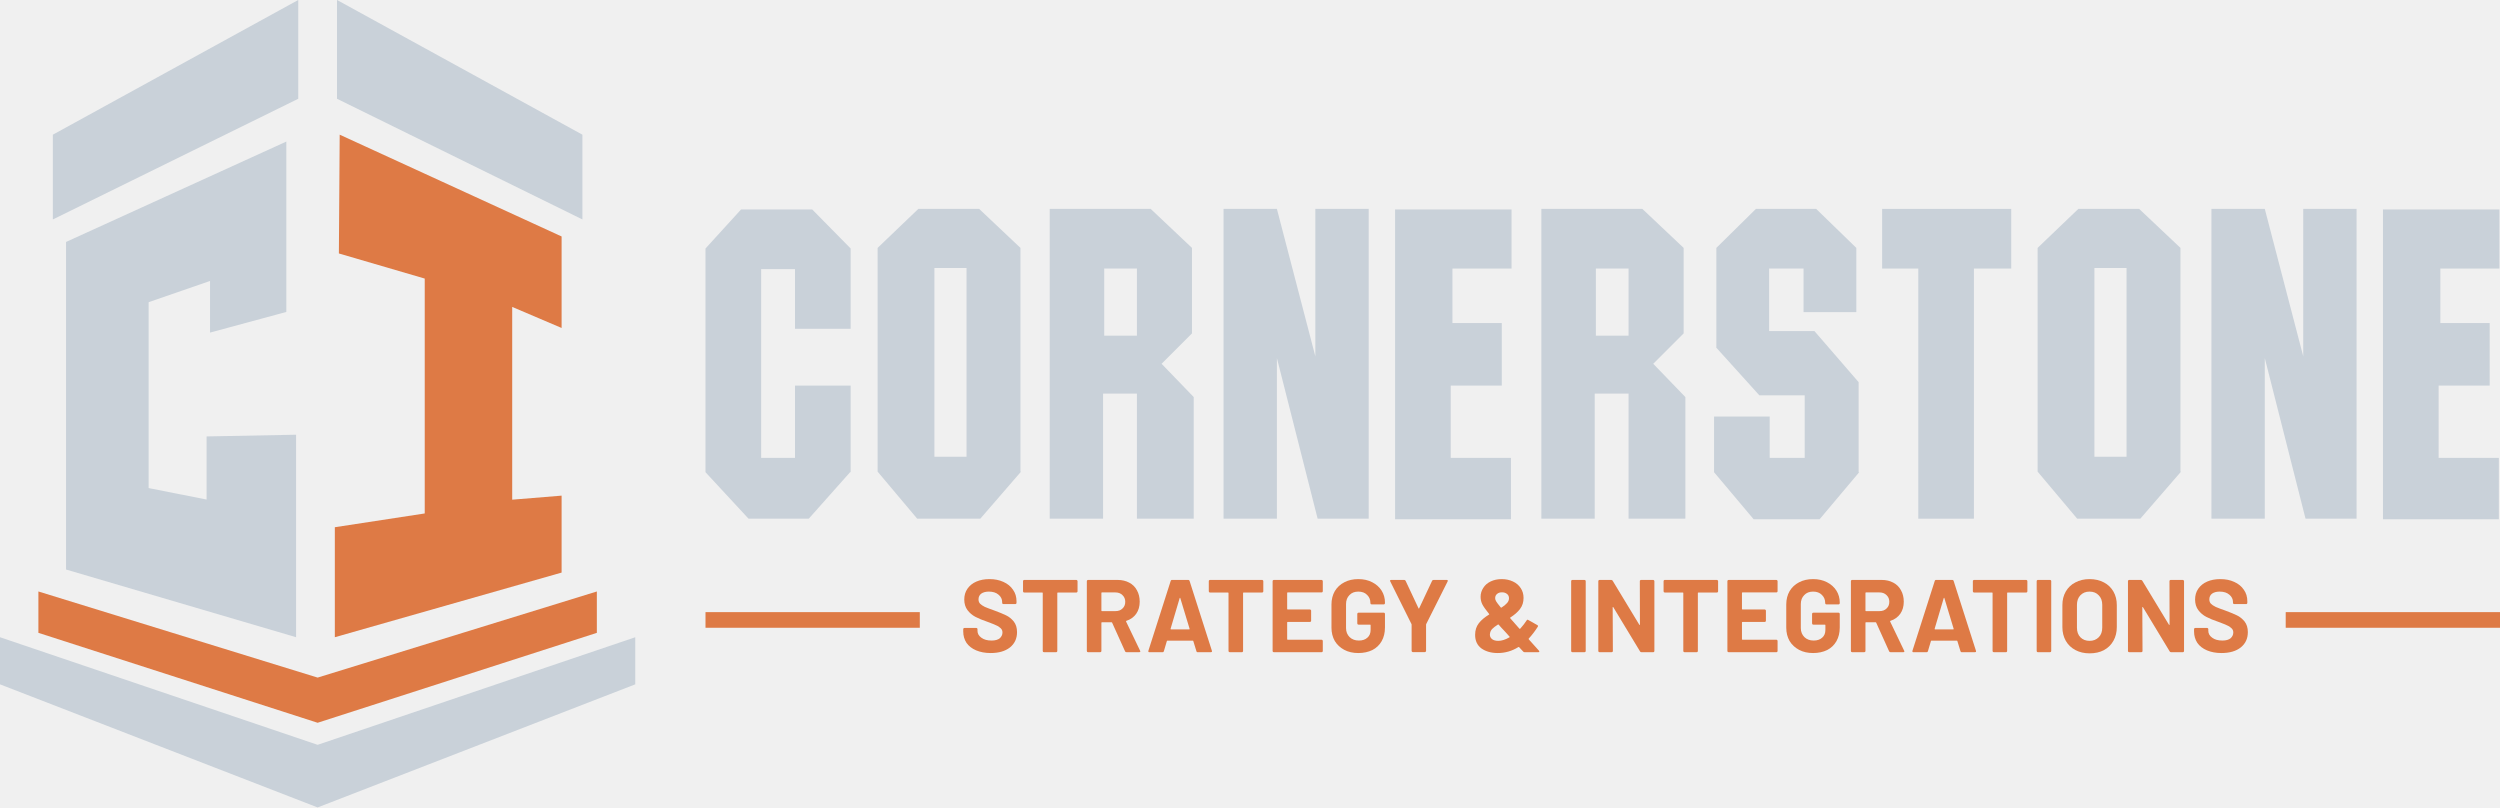
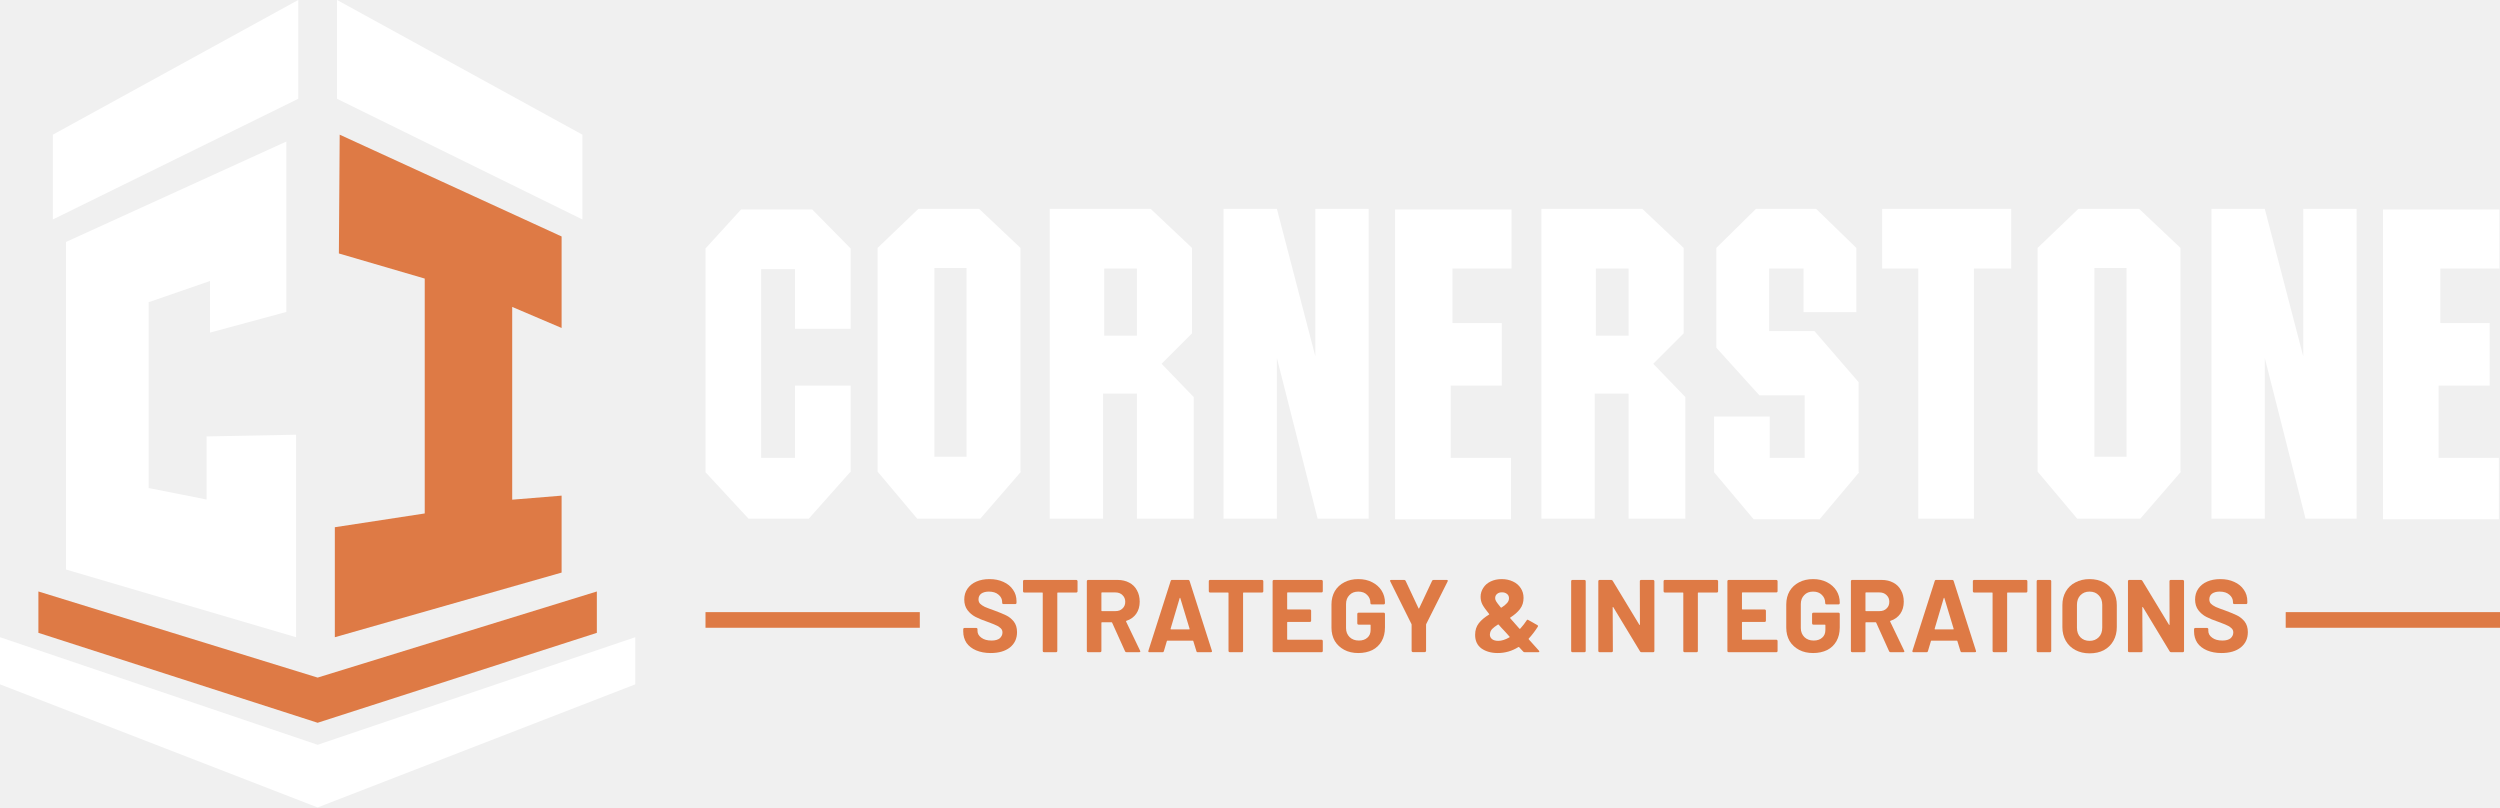
<svg xmlns="http://www.w3.org/2000/svg" xmlns:xlink="http://www.w3.org/1999/xlink" role="img" aria-label="Cornerstone Strategy &amp; Integrations" version="1.1" viewBox="7.38 124.25 345.24 111.51">
  <defs>
    <clipPath id="clip_1">
      <path transform="matrix(1,0,0,-1,0,360)" d="M0 360H360V0H0Z" />
    </clipPath>
    <clipPath id="clip_2">
      <path transform="matrix(1,0,0,-1,0,360)" d="M139.885 142.473H318.336V157.803H139.885Z" />
    </clipPath>
    <path id="font_3_119" d="M.301-.008C.248-.008 .201 .001 .161 .018 .121 .035 .09 .059 .068 .09 .047 .122 .036 .159 .036 .201V.223C.036 .226 .037 .229 .039 .231 .042 .234 .045 .235 .048 .235H.162C.165 .235 .168 .234 .171 .231 .173 .229 .174 .226 .174 .223V.208C.174 .181 .186 .159 .211 .141 .236 .122 .269 .113 .311 .113 .346 .113 .373 .121 .39 .135 .407 .151 .416 .169 .416 .191 .416 .207 .411 .22 .4 .231 .389 .242 .375 .252 .356 .26 .338 .269 .309 .28 .269 .295 .224 .31 .186 .326 .155 .342 .124 .358 .098 .38 .077 .408 .057 .435 .046 .469 .046 .51 .046 .55 .056 .585 .077 .615 .098 .645 .126 .668 .163 .684 .2 .7 .242 .708 .29 .708 .341 .708 .386 .699 .425 .681 .465 .663 .496 .638 .518 .605 .541 .573 .552 .536 .552 .493V.478C.552 .475 .551 .472 .548 .469 .546 .467 .543 .466 .54 .466H.425C.422 .466 .419 .467 .416 .469 .414 .472 .413 .475 .413 .478V.486C.413 .514 .401 .538 .378 .557 .355 .577 .324 .587 .284 .587 .253 .587 .228 .58 .21 .567 .193 .554 .184 .535 .184 .512 .184 .495 .189 .481 .199 .47 .21 .459 .225 .449 .245 .439 .266 .43 .297 .418 .34 .403 .387 .386 .424 .37 .451 .357 .479 .344 .503 .324 .525 .298 .546 .271 .557 .237 .557 .195 .557 .132 .534 .083 .488 .046 .442 .01 .38-.008 .301-.008Z" />
    <path id="font_3_125" d="M.544 .7C.547 .7 .55 .699 .552 .696 .555 .694 .556 .691 .556 .688V.59C.556 .587 .555 .584 .552 .581 .55 .579 .547 .578 .544 .578H.365C.362 .578 .36 .576 .36 .573V.012C.36 .009 .359 .006 .356 .003 .354 .001 .351 0 .348 0H.231C.228 0 .225 .001 .222 .003 .22 .006 .219 .009 .219 .012V.573C.219 .576 .217 .578 .214 .578H.04C.037 .578 .034 .579 .031 .581 .029 .584 .028 .587 .028 .59V.688C.028 .691 .029 .694 .031 .696 .034 .699 .037 .7 .04 .7H.544Z" />
    <path id="font_3_116" d="M.445 0C.438 0 .434 .003 .431 .009L.306 .286C.305 .289 .303 .29 .3 .29H.207C.204 .29 .202 .288 .202 .285V.012C.202 .009 .201 .006 .199 .003 .196 .001 .193 0 .19 0H.073C.07 0 .067 .001 .064 .003 .062 .006 .061 .009 .061 .012V.688C.061 .691 .062 .694 .064 .696 .067 .699 .07 .7 .073 .7H.359C.402 .7 .439 .691 .471 .674 .504 .657 .529 .632 .546 .6 .564 .568 .573 .531 .573 .489 .573 .444 .562 .405 .539 .372 .516 .34 .485 .317 .444 .304 .441 .303 .44 .3 .441 .297L.577 .014C.578 .011 .579 .009 .579 .008 .579 .003 .575 0 .568 0H.445M.207 .579C.204 .579 .202 .577 .202 .574V.403C.202 .4 .204 .398 .207 .398H.338C.366 .398 .389 .406 .406 .423 .424 .44 .433 .461 .433 .488 .433 .515 .424 .536 .406 .553 .389 .57 .366 .579 .338 .579H.207Z" />
    <path id="font_3_4" d="M.506 0C.499 0 .495 .003 .493 .01L.463 .108C.462 .111 .46 .112 .458 .112H.212C.21 .112 .208 .111 .207 .108L.178 .01C.176 .003 .172 0 .165 0H.038C.034 0 .031 .001 .029 .003 .027 .006 .027 .009 .028 .014L.244 .69C.246 .697 .25 .7 .257 .7H.414C.421 .7 .425 .697 .427 .69L.643 .014C.644 .013 .644 .011 .644 .009 .644 .003 .64 0 .633 0H.506M.243 .227C.242 .223 .244 .221 .247 .221H.423C.427 .221 .428 .223 .427 .227L.337 .524C.336 .527 .335 .528 .334 .527 .333 .527 .332 .526 .331 .524L.243 .227Z" />
    <path id="font_3_39" d="M.547 .591C.547 .588 .546 .585 .543 .582 .541 .58 .538 .579 .535 .579H.207C.204 .579 .202 .577 .202 .574V.419C.202 .416 .204 .414 .207 .414H.422C.425 .414 .428 .413 .43 .41 .433 .408 .434 .405 .434 .402V.305C.434 .302 .433 .299 .43 .296 .428 .294 .425 .293 .422 .293H.207C.204 .293 .202 .291 .202 .288V.126C.202 .123 .204 .121 .207 .121H.535C.538 .121 .541 .12 .543 .117 .546 .115 .547 .112 .547 .109V.012C.547 .009 .546 .006 .543 .003 .541 .001 .538 0 .535 0H.073C.07 0 .067 .001 .064 .003 .062 .006 .061 .009 .061 .012V.688C.061 .691 .062 .694 .064 .696 .067 .699 .07 .7 .073 .7H.535C.538 .7 .541 .699 .543 .696 .546 .694 .547 .691 .547 .688V.591Z" />
    <path id="font_3_58" d="M.307-.008C.256-.008 .21 .002 .171 .023 .132 .044 .101 .072 .079 .109 .058 .146 .047 .189 .047 .238V.462C.047 .511 .058 .554 .079 .591 .101 .628 .132 .657 .171 .677 .21 .698 .256 .708 .307 .708 .358 .708 .402 .698 .441 .678 .48 .658 .511 .631 .533 .596 .554 .562 .565 .524 .565 .482V.475C.565 .472 .564 .469 .561 .466 .559 .464 .556 .463 .553 .463H.436C.433 .463 .43 .464 .427 .466 .425 .469 .424 .472 .424 .475V.478C.424 .509 .413 .535 .392 .555 .371 .577 .342 .587 .307 .587 .271 .587 .242 .576 .221 .553 .199 .531 .188 .502 .188 .466V.234C.188 .198 .2 .169 .223 .146 .246 .124 .276 .113 .312 .113 .347 .113 .374 .122 .395 .141 .416 .159 .426 .184 .426 .217V.262C.426 .265 .424 .267 .421 .267H.309C.306 .267 .303 .268 .3 .27 .298 .273 .297 .276 .297 .279V.371C.297 .374 .298 .377 .3 .38 .303 .382 .306 .383 .309 .383H.553C.556 .383 .559 .382 .561 .38 .564 .377 .565 .374 .565 .371V.239C.565 .188 .554 .144 .533 .107 .512 .07 .482 .041 .443 .021 .404 .002 .358-.008 .307-.008Z" />
    <path id="font_3_154" d="M.25 .001C.247 .001 .244 .002 .242 .005 .239 .007 .238 .01 .238 .013V.266C.238 .269 .238 .271 .237 .272L.031 .686C.03 .689 .029 .691 .029 .692 .029 .697 .033 .7 .04 .7H.166C.173 .7 .177 .697 .18 .691L.305 .425C.307 .421 .309 .421 .311 .425L.436 .691C.439 .697 .443 .7 .45 .7H.578C.583 .7 .586 .699 .587 .696 .589 .694 .589 .691 .587 .686L.379 .272C.378 .271 .378 .269 .378 .266V.013C.378 .01 .377 .007 .374 .005 .372 .002 .369 .001 .366 .001H.25Z" />
    <path id="font_3_3" d="" />
    <path id="font_3_618" d="M.654 .015C.657 .011 .658 .008 .658 .007 .658 .002 .654 0 .647 0H.516C.51 0 .505 .002 .501 .007L.462 .049C.461 .051 .458 .051 .455 .05 .393 .011 .326-.008 .255-.008 .192-.008 .14 .007 .098 .036 .057 .066 .036 .11 .036 .168 .036 .213 .048 .25 .072 .281 .096 .312 .129 .339 .17 .364 .174 .367 .174 .369 .171 .371 .138 .412 .116 .443 .105 .465 .094 .488 .089 .512 .089 .537 .089 .568 .098 .597 .115 .623 .132 .65 .155 .67 .186 .685 .217 .7 .253 .708 .293 .708 .334 .708 .37 .7 .402 .685 .435 .67 .46 .648 .478 .62 .496 .593 .505 .561 .505 .526 .505 .485 .494 .449 .471 .419 .448 .388 .416 .361 .377 .336 .374 .334 .373 .332 .376 .329L.465 .228C.468 .225 .47 .225 .473 .228 .498 .256 .519 .283 .535 .308 .539 .315 .544 .317 .551 .312L.638 .263C.645 .259 .647 .254 .643 .247 .615 .203 .586 .165 .555 .132 .553 .13 .554 .127 .557 .123L.654 .015M.296 .58C.276 .58 .26 .575 .248 .564 .236 .554 .23 .54 .23 .523 .23 .514 .233 .503 .24 .492 .247 .481 .261 .461 .284 .434 .285 .431 .288 .431 .291 .432 .315 .447 .333 .462 .345 .476 .358 .49 .364 .506 .364 .523 .364 .54 .358 .554 .345 .564 .332 .575 .316 .58 .296 .58M.26 .11C.292 .11 .328 .121 .368 .144 .372 .147 .372 .149 .369 .151L.338 .186 .315 .211C.3 .226 .283 .245 .264 .267 .263 .269 .26 .269 .257 .268 .233 .253 .215 .239 .202 .226 .189 .213 .182 .197 .18 .18 .179 .178 .179 .175 .179 .17 .179 .152 .186 .138 .201 .126 .216 .115 .236 .11 .26 .11Z" />
    <path id="font_3_65" d="M.073 0C.07 0 .067 .001 .064 .003 .062 .006 .061 .009 .061 .012V.688C.061 .691 .062 .694 .064 .696 .067 .699 .07 .7 .073 .7H.19C.193 .7 .196 .699 .199 .696 .201 .694 .202 .691 .202 .688V.012C.202 .009 .201 .006 .199 .003 .196 .001 .193 0 .19 0H.073Z" />
    <path id="font_3_85" d="M.463 .688C.463 .691 .464 .694 .466 .696 .469 .699 .472 .7 .475 .7H.592C.595 .7 .598 .699 .6 .696 .603 .694 .604 .691 .604 .688V.012C.604 .009 .603 .006 .6 .003 .598 .001 .595 0 .592 0H.479C.472 0 .468 .003 .465 .008L.206 .436C.205 .438 .203 .439 .202 .438 .201 .438 .2 .437 .2 .434L.202 .012C.202 .009 .201 .006 .199 .003 .196 .001 .193 0 .19 0H.073C.07 0 .067 .001 .064 .003 .062 .006 .061 .009 .061 .012V.688C.061 .691 .062 .694 .064 .696 .067 .699 .07 .7 .073 .7H.186C.193 .7 .197 .697 .2 .692L.458 .266C.459 .264 .461 .263 .462 .264 .463 .264 .464 .265 .464 .268L.463 .688Z" />
    <path id="font_3_90" d="M.31-.011C.258-.011 .212-0 .173 .021 .133 .042 .102 .072 .08 .11 .058 .149 .047 .193 .047 .243V.457C.047 .506 .058 .55 .08 .588 .102 .626 .133 .656 .173 .676 .212 .697 .258 .708 .31 .708 .363 .708 .409 .697 .449 .676 .488 .656 .519 .626 .541 .588 .563 .55 .574 .506 .574 .457V.243C.574 .193 .563 .149 .541 .11 .519 .071 .488 .041 .449 .02 .409-.001 .363-.011 .31-.011M.31 .11C.347 .11 .376 .122 .399 .145 .422 .168 .433 .199 .433 .238V.458C.433 .497 .422 .528 .399 .551 .377 .575 .347 .587 .31 .587 .273 .587 .244 .575 .221 .551 .199 .528 .188 .497 .188 .458V.238C.188 .199 .199 .168 .221 .145 .244 .122 .273 .11 .31 .11Z" />
  </defs>
  <g>
    <g>
</g>
    <g>
-       <path transform="matrix(1,0,0,-1,16.4985,157.6621)" d="M0 0 30.422 13.864V-9.666L19.885-12.518V-5.388L11.408-8.319V-33.987L19.41-35.572V-26.857L31.769-26.62V-54.586L0-45.237Z" fill="#c9d1d9" />
+       <path transform="matrix(1,0,0,-1,16.4985,157.6621)" d="M0 0 30.422 13.864V-9.666L19.885-12.518V-5.388L11.408-8.319V-33.987L19.41-35.572V-26.857L31.769-26.62V-54.586L0-45.237Z" fill="#ffffff" />
      <path transform="matrix(1,0,0,-1,54.2896,142.8477)" d="M0 0 30.646-14.057V-26.694L23.823-23.787V-50.406L30.646-49.847V-60.473L-.671-69.4V-54.209L11.744-52.308V-19.872L-.112-16.405Z" fill="#de7a45" />
-       <path transform="matrix(1,0,0,-1,51.2427,227.1055)" d="M0 0 43.864 14.857V8.351L0-8.649-43.863 8.351V14.857Z" fill="#c9d1d9" />
+       <path transform="matrix(1,0,0,-1,51.2427,227.1055)" d="M0 0 43.864 14.857V8.351L0-8.649-43.863 8.351V14.857Z" fill="#ffffff" />
      <path transform="matrix(1,0,0,-1,51.2427,224.0615)" d="M0 0 38.56 12.419V18.132L0 6.239-38.56 18.132V12.419Z" fill="#de7a45" />
-       <path transform="matrix(1,0,0,-1,48.5674,124.2451)" d="M0 0-33.889-18.603V-30.31L0-13.645Z" fill="#c9d1d9" fill-rule="evenodd" />
-       <path transform="matrix(1,0,0,-1,53.9185,124.2451)" d="M0 0 33.889-18.603V-30.31L0-13.645Z" fill="#c9d1d9" fill-rule="evenodd" />
+       <path transform="matrix(1,0,0,-1,48.5674,124.2451)" d="M0 0-33.889-18.603V-30.31L0-13.645Z" fill="#ffffff" fill-rule="evenodd" />
+       <path transform="matrix(1,0,0,-1,53.9185,124.2451)" d="M0 0 33.889-18.603V-30.31L0-13.645Z" fill="#ffffff" fill-rule="evenodd" />
      <path transform="matrix(1,0,0,-1,104.8071,209.8623)" stroke-width="2.16" stroke-linecap="butt" stroke-miterlimit="10" stroke-linejoin="miter" fill="none" stroke="#de7a45" d="M0 0H29.594" />
      <path transform="matrix(1,0,0,-1,323.0273,209.8623)" stroke-width="2.16" stroke-linecap="butt" stroke-miterlimit="10" stroke-linejoin="miter" fill="none" stroke="#de7a45" d="M0 0H29.594" />
-       <path transform="matrix(1,0,0,-1,124.772,189.4609)" d="M0 0-5.704-6.417H-14.023L-19.965 0V30.897L-15.053 36.285H-5.229L.079 30.897V19.806H-7.605V28.046H-12.28V1.98H-7.605V11.963H.079V0Z" fill="#c9d1d9" />
-       <path transform="matrix(1,0,0,-1,0,360)" d="M140.854 198.743H136.417V172.678H140.854ZM148.381 170.618 142.756 164.122H134.041L128.575 170.618V201.516L134.2 206.903H142.597L148.301 201.516V170.618Z" fill="#c9d1d9" />
-       <path transform="matrix(1,0,0,-1,0,360)" d="M164.384 198.664H159.868V189.394H164.384ZM172.227 164.122H164.384V181.393H159.71V164.122H152.342V206.903H166.285L171.989 201.516V189.711L167.791 185.513 172.227 180.918Z" fill="#c9d1d9" />
-       <path transform="matrix(1,0,0,-1,196.3906,195.8779)" d="M0 0H-7.051L-12.676 22.183V0H-20.044V42.781H-12.676L-7.368 22.42V42.781H0Z" fill="#c9d1d9" />
-       <path transform="matrix(1,0,0,-1,216.1963,161.3359)" d="M0 0H-8.239V-7.526H-1.426V-16.162H-8.477V-26.145H-.158V-34.621H-16.161V8.16H-.079V0Z" fill="#c9d1d9" />
-       <path transform="matrix(1,0,0,-1,0,360)" d="M232.279 198.664H227.763V189.394H232.279ZM240.122 164.122H232.279V181.393H227.604V164.122H220.237V206.903H234.181L239.885 201.516V189.711L235.686 185.513 240.122 180.918Z" fill="#c9d1d9" />
-       <path transform="matrix(1,0,0,-1,264.127,189.4609)" d="M0 0-5.466-6.496H-14.577L-20.043 0V7.685H-12.358V1.98H-7.526V10.616H-13.785L-19.727 17.191V30.977L-14.26 36.364H-5.941L-.396 30.977V22.104H-7.685V28.125H-12.438V19.489H-6.179L-.079 12.438V0Z" fill="#c9d1d9" />
-       <path transform="matrix(1,0,0,-1,285.042,161.3359)" d="M0 0H-5.07V-34.542H-12.755V0H-17.746V8.239H.08V0Z" fill="#c9d1d9" />
-       <path transform="matrix(1,0,0,-1,0,360)" d="M301.046 198.743H296.609V172.678H301.046ZM308.572 170.618 302.947 164.122H294.232L288.766 170.618V201.516L294.391 206.903H302.789L308.493 201.516V170.618Z" fill="#c9d1d9" />
-       <path transform="matrix(1,0,0,-1,332.8145,195.8779)" d="M0 0H-7.051L-12.676 22.183V0H-20.044V42.781H-12.676L-7.367 22.42V42.781H0Z" fill="#c9d1d9" />
-       <path transform="matrix(1,0,0,-1,352.6211,161.3359)" d="M0 0H-8.239V-7.526H-1.427V-16.162H-8.478V-26.145H-.159V-34.621H-16.162V8.16H-.08V0Z" fill="#c9d1d9" />
+       <path transform="matrix(1,0,0,-1,124.772,189.4609)" d="M0 0-5.704-6.417H-14.023L-19.965 0V30.897L-15.053 36.285H-5.229L.079 30.897V19.806H-7.605V28.046H-12.28V1.98H-7.605V11.963H.079V0Z" fill="#ffffff" />
+       <path transform="matrix(1,0,0,-1,0,360)" d="M140.854 198.743H136.417V172.678H140.854ZM148.381 170.618 142.756 164.122H134.041L128.575 170.618V201.516L134.2 206.903H142.597L148.301 201.516V170.618Z" fill="#ffffff" />
+       <path transform="matrix(1,0,0,-1,0,360)" d="M164.384 198.664H159.868V189.394H164.384ZM172.227 164.122H164.384V181.393H159.71V164.122H152.342V206.903H166.285L171.989 201.516V189.711L167.791 185.513 172.227 180.918Z" fill="#ffffff" />
+       <path transform="matrix(1,0,0,-1,196.3906,195.8779)" d="M0 0H-7.051L-12.676 22.183V0H-20.044V42.781H-12.676L-7.368 22.42V42.781H0Z" fill="#ffffff" />
+       <path transform="matrix(1,0,0,-1,216.1963,161.3359)" d="M0 0H-8.239V-7.526H-1.426V-16.162H-8.477V-26.145H-.158V-34.621H-16.161V8.16H-.079V0Z" fill="#ffffff" />
+       <path transform="matrix(1,0,0,-1,0,360)" d="M232.279 198.664H227.763V189.394H232.279ZM240.122 164.122H232.279V181.393H227.604V164.122H220.237V206.903H234.181L239.885 201.516V189.711L235.686 185.513 240.122 180.918Z" fill="#ffffff" />
+       <path transform="matrix(1,0,0,-1,264.127,189.4609)" d="M0 0-5.466-6.496H-14.577L-20.043 0V7.685H-12.358V1.98H-7.526V10.616H-13.785L-19.727 17.191V30.977L-14.26 36.364H-5.941L-.396 30.977V22.104H-7.685V28.125H-12.438V19.489H-6.179L-.079 12.438V0Z" fill="#ffffff" />
+       <path transform="matrix(1,0,0,-1,285.042,161.3359)" d="M0 0H-5.07V-34.542H-12.755V0H-17.746V8.239H.08V0Z" fill="#ffffff" />
+       <path transform="matrix(1,0,0,-1,0,360)" d="M301.046 198.743H296.609V172.678H301.046ZM308.572 170.618 302.947 164.122H294.232L288.766 170.618V201.516L294.391 206.903H302.789L308.493 201.516V170.618Z" fill="#ffffff" />
+       <path transform="matrix(1,0,0,-1,332.8145,195.8779)" d="M0 0H-7.051L-12.676 22.183V0H-20.044V42.781H-12.676L-7.367 22.42V42.781H0Z" fill="#ffffff" />
+       <path transform="matrix(1,0,0,-1,352.6211,161.3359)" d="M0 0H-8.239V-7.526H-1.427V-16.162H-8.478V-26.145H-.159V-34.621H-16.162V8.16H-.08V0Z" fill="#ffffff" />
      <g clip-path="url(#clip_1)">
        <g>
          <g clip-path="url(#clip_2)">
            <use data-text="S" xlink:href="#font_3_119" transform="matrix(14.2604,0,0,-14.2604,139.8848,214.3184)" fill="#de7a45" />
            <use data-text="T" xlink:href="#font_3_125" transform="matrix(14.2604,0,0,-14.2604,148.2557,214.3184)" fill="#de7a45" />
            <use data-text="R" xlink:href="#font_3_116" transform="matrix(14.2604,0,0,-14.2604,156.598,214.3184)" fill="#de7a45" />
            <use data-text="A" xlink:href="#font_3_4" transform="matrix(14.2604,0,0,-14.2604,165.5678,214.3184)" fill="#de7a45" />
            <use data-text="T" xlink:href="#font_3_125" transform="matrix(14.2604,0,0,-14.2604,173.9101,214.3184)" fill="#de7a45" />
            <use data-text="E" xlink:href="#font_3_39" transform="matrix(14.2604,0,0,-14.2604,182.2524,214.3184)" fill="#de7a45" />
            <use data-text="G" xlink:href="#font_3_58" transform="matrix(14.2604,0,0,-14.2604,190.5805,214.3184)" fill="#de7a45" />
            <use data-text="Y" xlink:href="#font_3_154" transform="matrix(14.2604,0,0,-14.2604,198.9243,214.3184)" fill="#de7a45" />
            <use data-text=" " xlink:href="#font_3_3" transform="matrix(14.2604,0,0,-14.2604,207.7229,214.3184)" fill="#de7a45" />
            <use data-text="&amp;" xlink:href="#font_3_618" transform="matrix(14.2604,0,0,-14.2604,210.575,214.3184)" fill="#de7a45" />
            <use data-text=" " xlink:href="#font_3_3" transform="matrix(14.2604,0,0,-14.2604,220.6286,214.3184)" fill="#de7a45" />
            <use data-text="I" xlink:href="#font_3_65" transform="matrix(14.2604,0,0,-14.2604,223.4807,214.3184)" fill="#de7a45" />
            <use data-text="N" xlink:href="#font_3_85" transform="matrix(14.2604,0,0,-14.2604,227.2312,214.3184)" fill="#de7a45" />
            <use data-text="T" xlink:href="#font_3_125" transform="matrix(14.2604,0,0,-14.2604,236.7144,214.3184)" fill="#de7a45" />
            <use data-text="E" xlink:href="#font_3_39" transform="matrix(14.2604,0,0,-14.2604,245.0567,214.3184)" fill="#de7a45" />
            <use data-text="G" xlink:href="#font_3_58" transform="matrix(14.2604,0,0,-14.2604,253.3848,214.3184)" fill="#de7a45" />
            <use data-text="R" xlink:href="#font_3_116" transform="matrix(14.2604,0,0,-14.2604,262.1121,214.3184)" fill="#de7a45" />
            <use data-text="A" xlink:href="#font_3_4" transform="matrix(14.2604,0,0,-14.2604,271.0819,214.3184)" fill="#de7a45" />
            <use data-text="T" xlink:href="#font_3_125" transform="matrix(14.2604,0,0,-14.2604,279.4243,214.3184)" fill="#de7a45" />
            <use data-text="I" xlink:href="#font_3_65" transform="matrix(14.2604,0,0,-14.2604,287.7666,214.3184)" fill="#de7a45" />
            <use data-text="O" xlink:href="#font_3_90" transform="matrix(14.2604,0,0,-14.2604,291.5171,214.3184)" fill="#de7a45" />
            <use data-text="N" xlink:href="#font_3_85" transform="matrix(14.2604,0,0,-14.2604,300.3728,214.3184)" fill="#de7a45" />
            <use data-text="S" xlink:href="#font_3_119" transform="matrix(14.2604,0,0,-14.2604,309.856,214.3184)" fill="#de7a45" />
          </g>
        </g>
      </g>
    </g>
  </g>
</svg>
